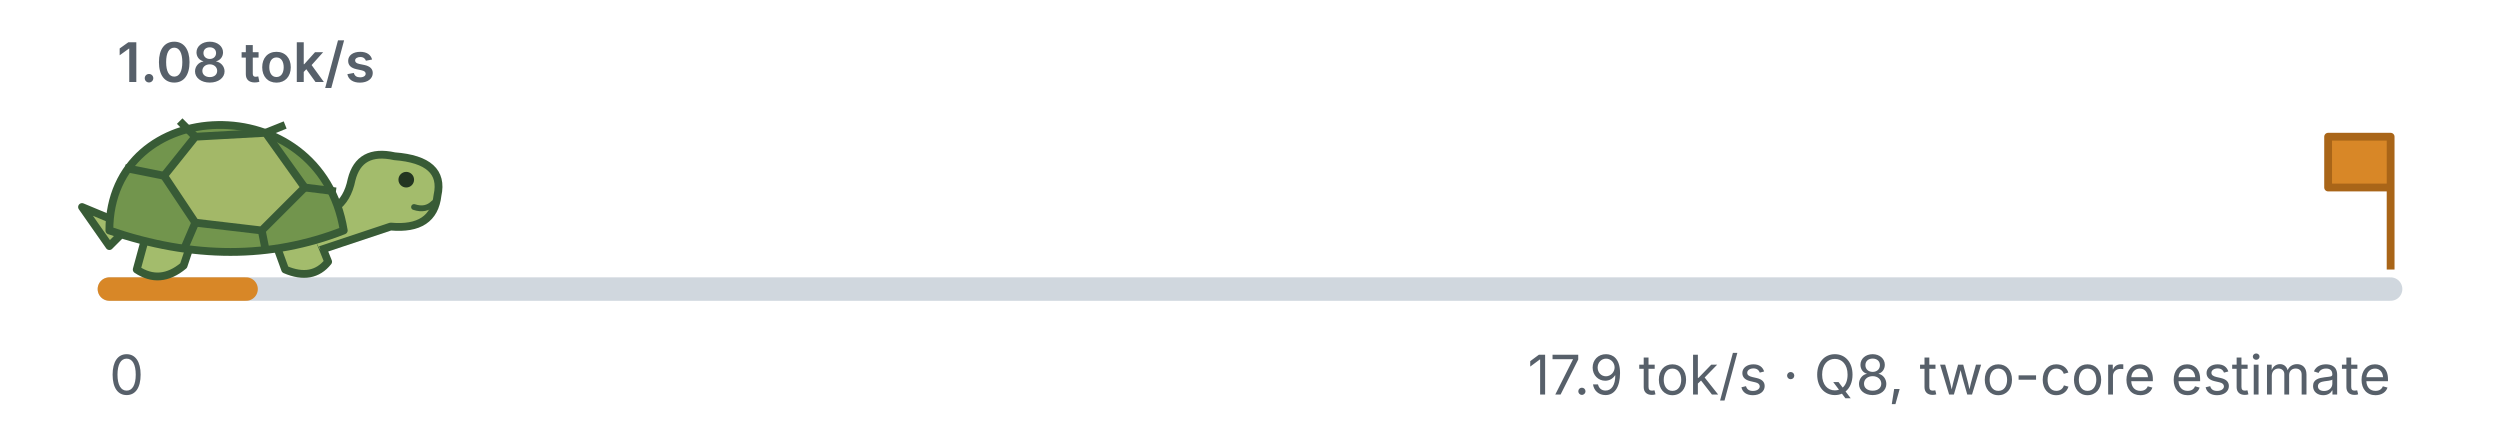
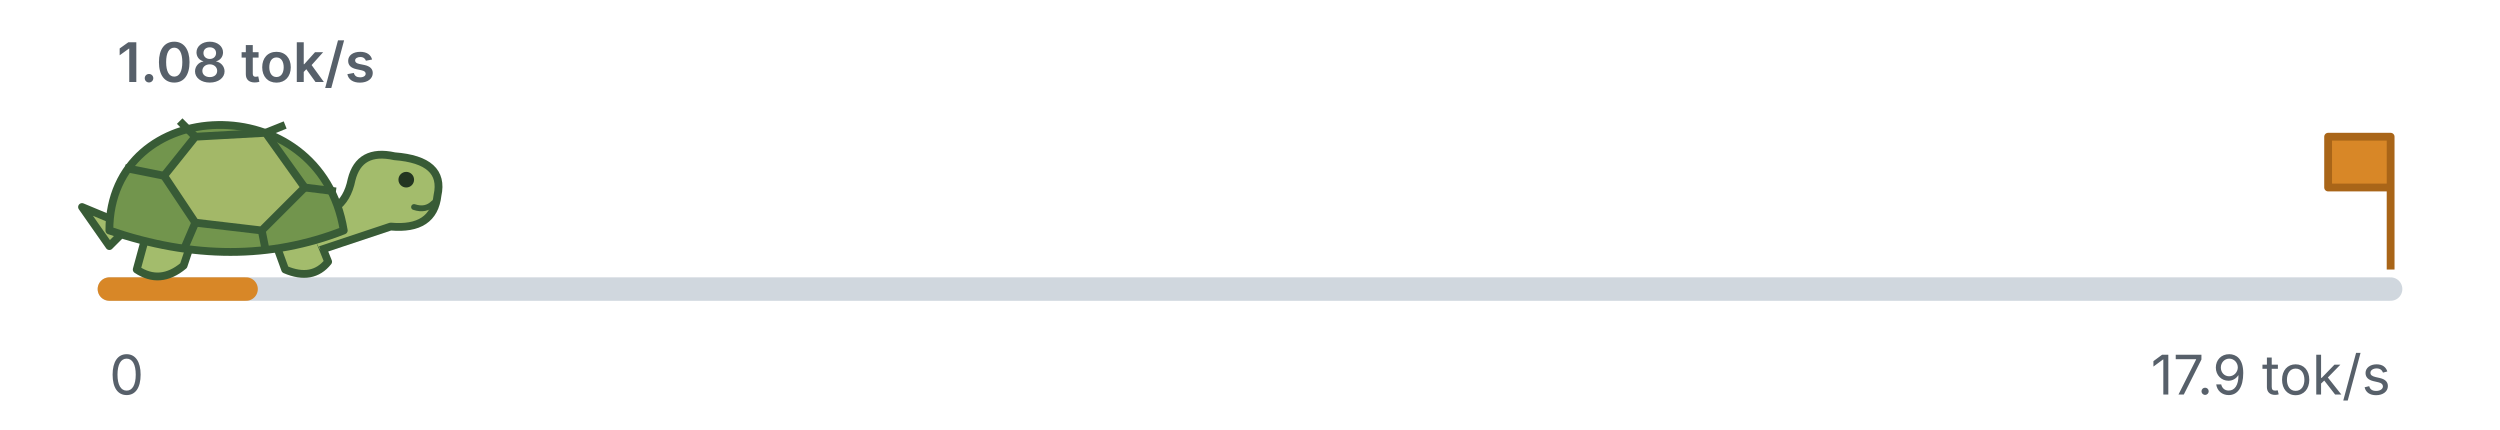
<svg xmlns="http://www.w3.org/2000/svg" width="640" height="110" viewBox="0 0 640 110" role="img" aria-labelledby="title desc">
  <style>
    text { font-family: system-ui, -apple-system, sans-serif; fill: #57606a; font-size: 14px; }
    .track { stroke: #d0d7de; }
    @media (prefers-color-scheme: dark) {
      text { fill: #c9d1d9; }
      .track { stroke: #484f58; }
    }
  </style>
  <path class="track" d="M28 74 H612" fill="none" stroke-width="6" stroke-linecap="round" />
  <path d="M28 74 H63" fill="none" stroke="#d88727" stroke-width="6" stroke-linecap="round" />
  <text x="63" y="21" text-anchor="middle" font-weight="600">1.08 tok/s</text>
  <g transform="translate(-157,0)">
    <g stroke="#385b36" stroke-width="2" stroke-linejoin="round">
      <path d="M190 58 L178 53 L185 63 Z" fill="#a3bc6c" />
      <path d="M195 58 L192 69 Q198 73 204 68 L207 59 M226 58 L230 69 Q237 72 241 67 L237 57" fill="#a3bc6c" />
      <path d="M234 55 Q245 56 247 46 Q249 38 258 40 Q271 41 269 50 Q268 59 257 58 L239 64" fill="#a3bc6c" />
      <path d="M185 59 C185 24 239 22 245 59 Q217 70 185 59 Z" fill="#72954d" />
      <path d="M207 35 L225 34 L235 48 L224 59 L207 57 L199 45 Z" fill="#a3b868" />
      <path d="M207 35 L203 31 M225 34 L230 32 M235 48 L243 49 M224 59 L225 64 M207 57 L204 64 M199 45 L189 43" fill="none" />
    </g>
    <circle cx="261" cy="46" r="2" fill="#233521" />
    <path d="M263 53 Q266 54 268 52" fill="none" stroke="#385b36" stroke-width="1.5" stroke-linecap="round" />
  </g>
  <path d="M612 69 V35 L596 35 L596 48 L612 48" fill="#d88727" stroke="#a96518" stroke-width="2" stroke-linejoin="round" />
  <text x="28" y="101">0</text>
-   <text x="612" y="101" text-anchor="end">17.9 tok/s · Q8, two-core estimate</text>
+   <text x="612" y="101" text-anchor="end">17.9 tok/s</text>
</svg>
